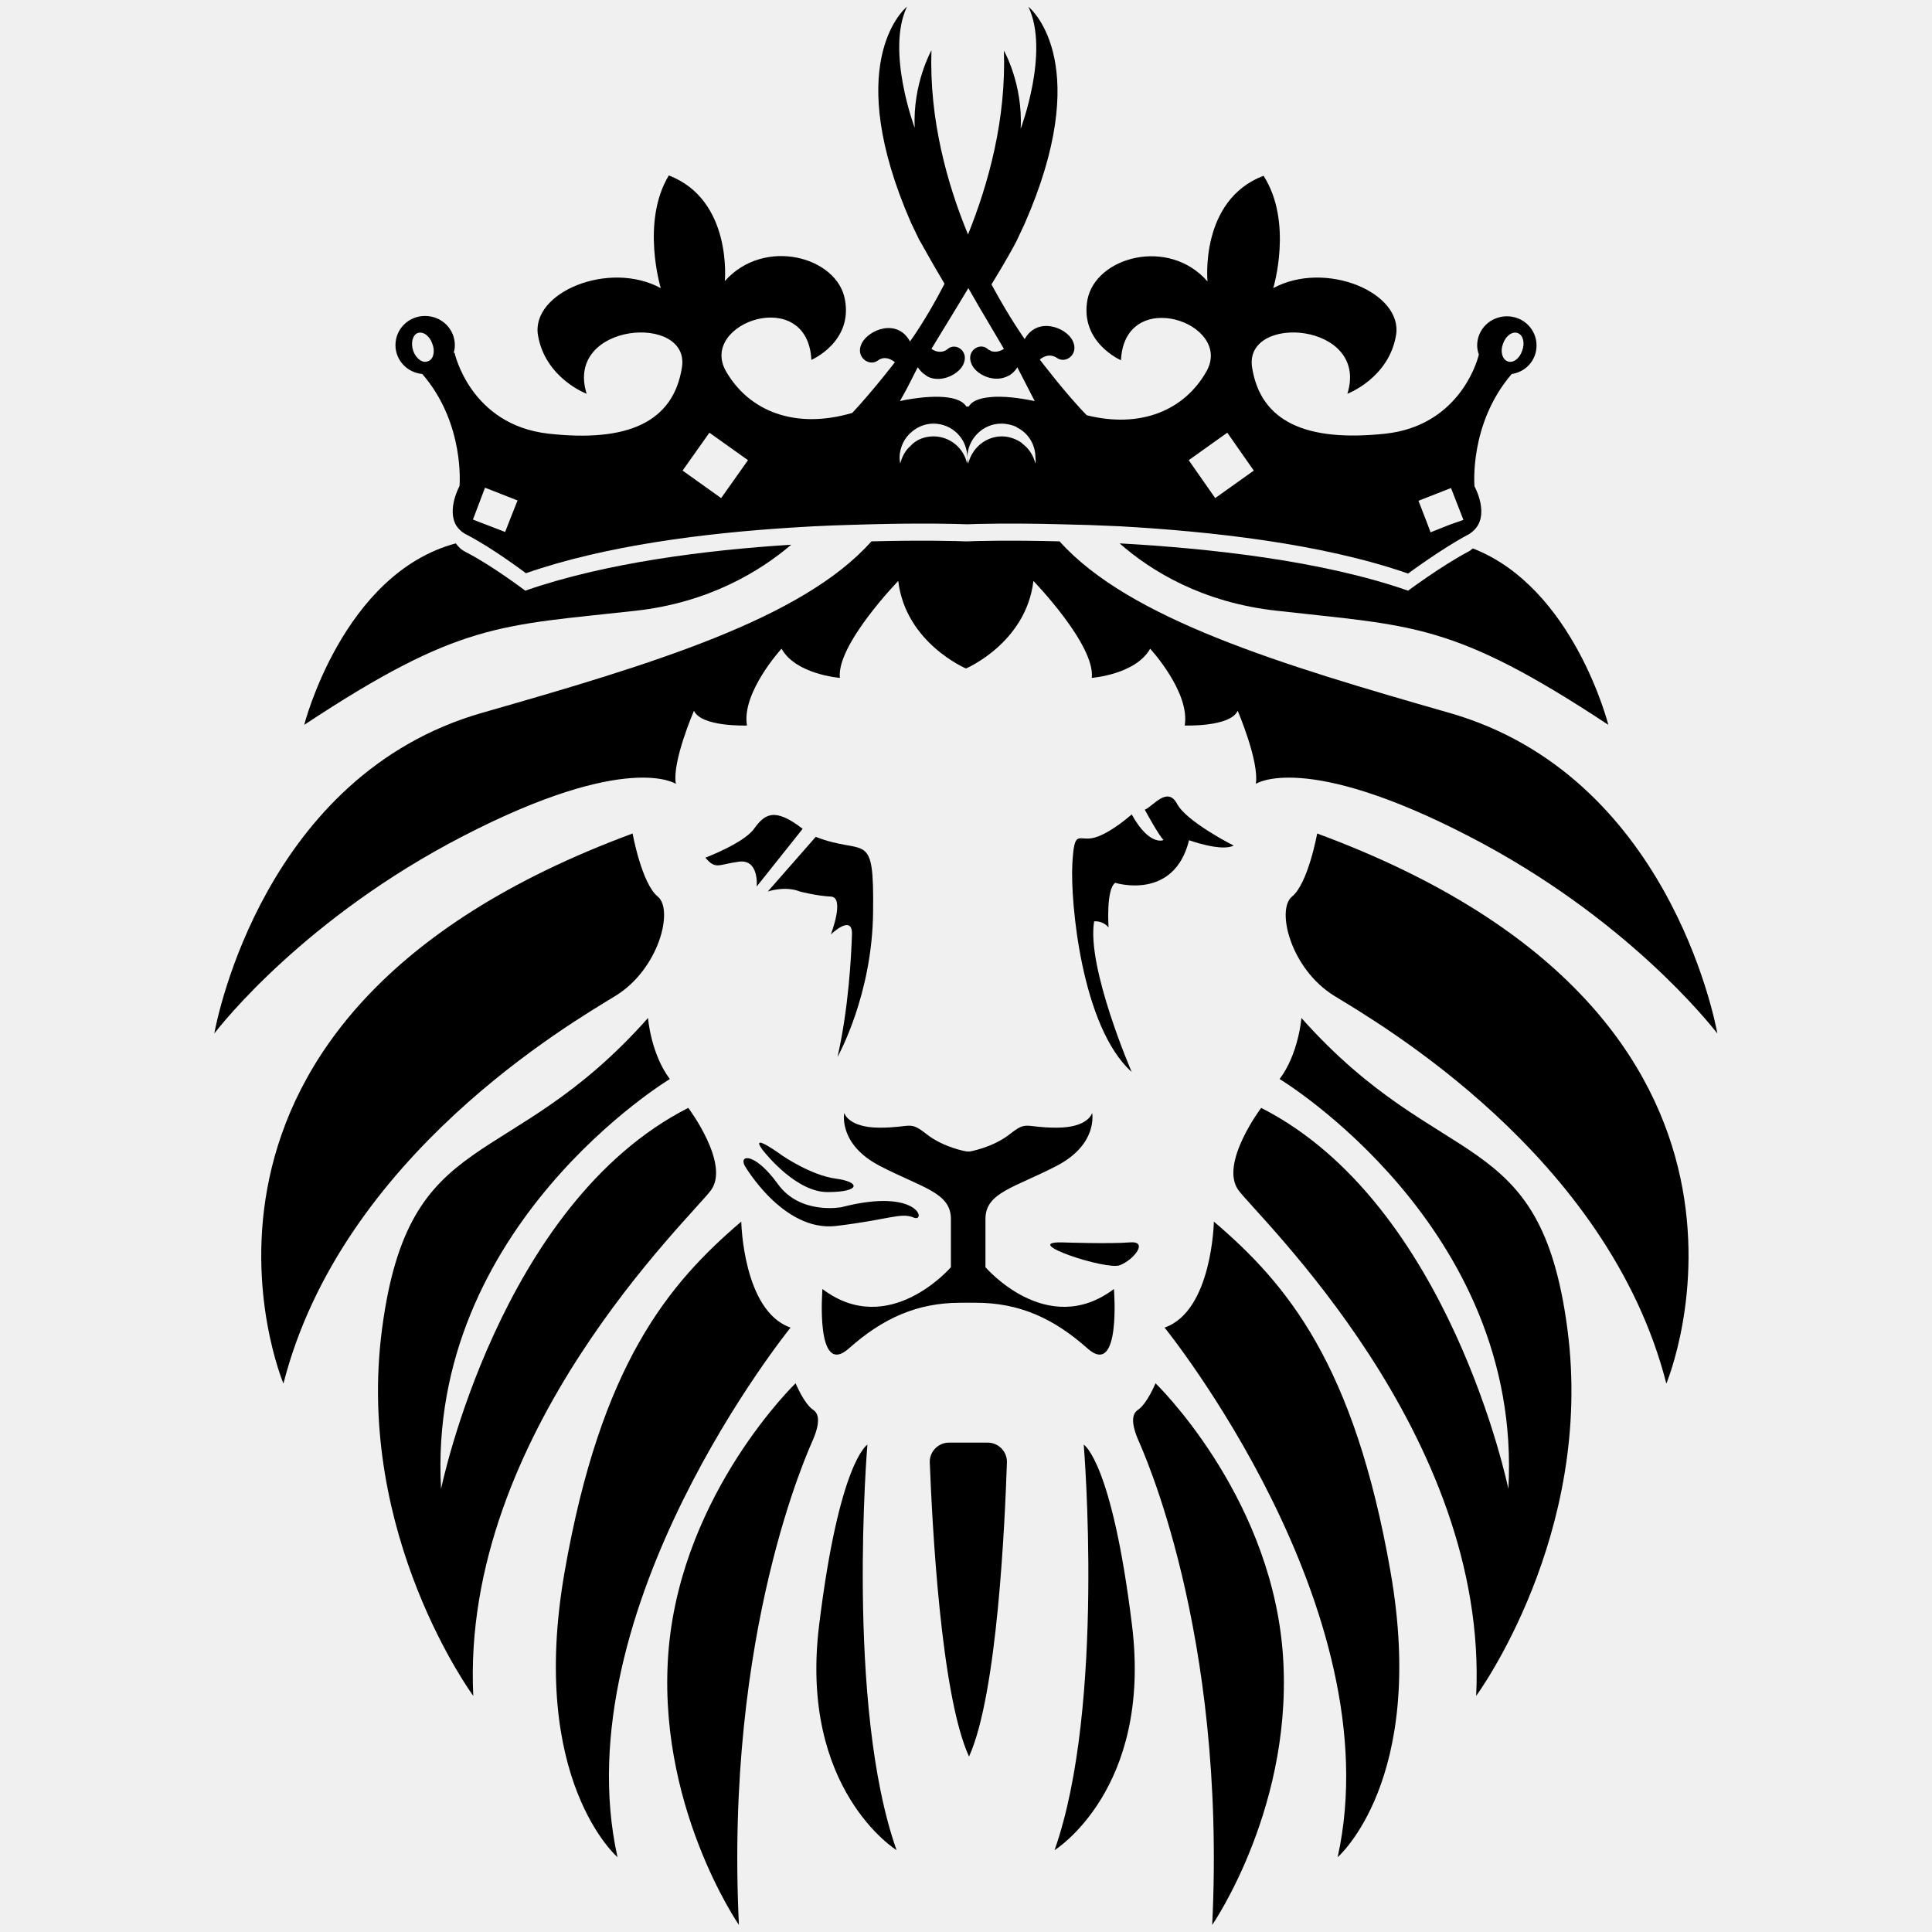
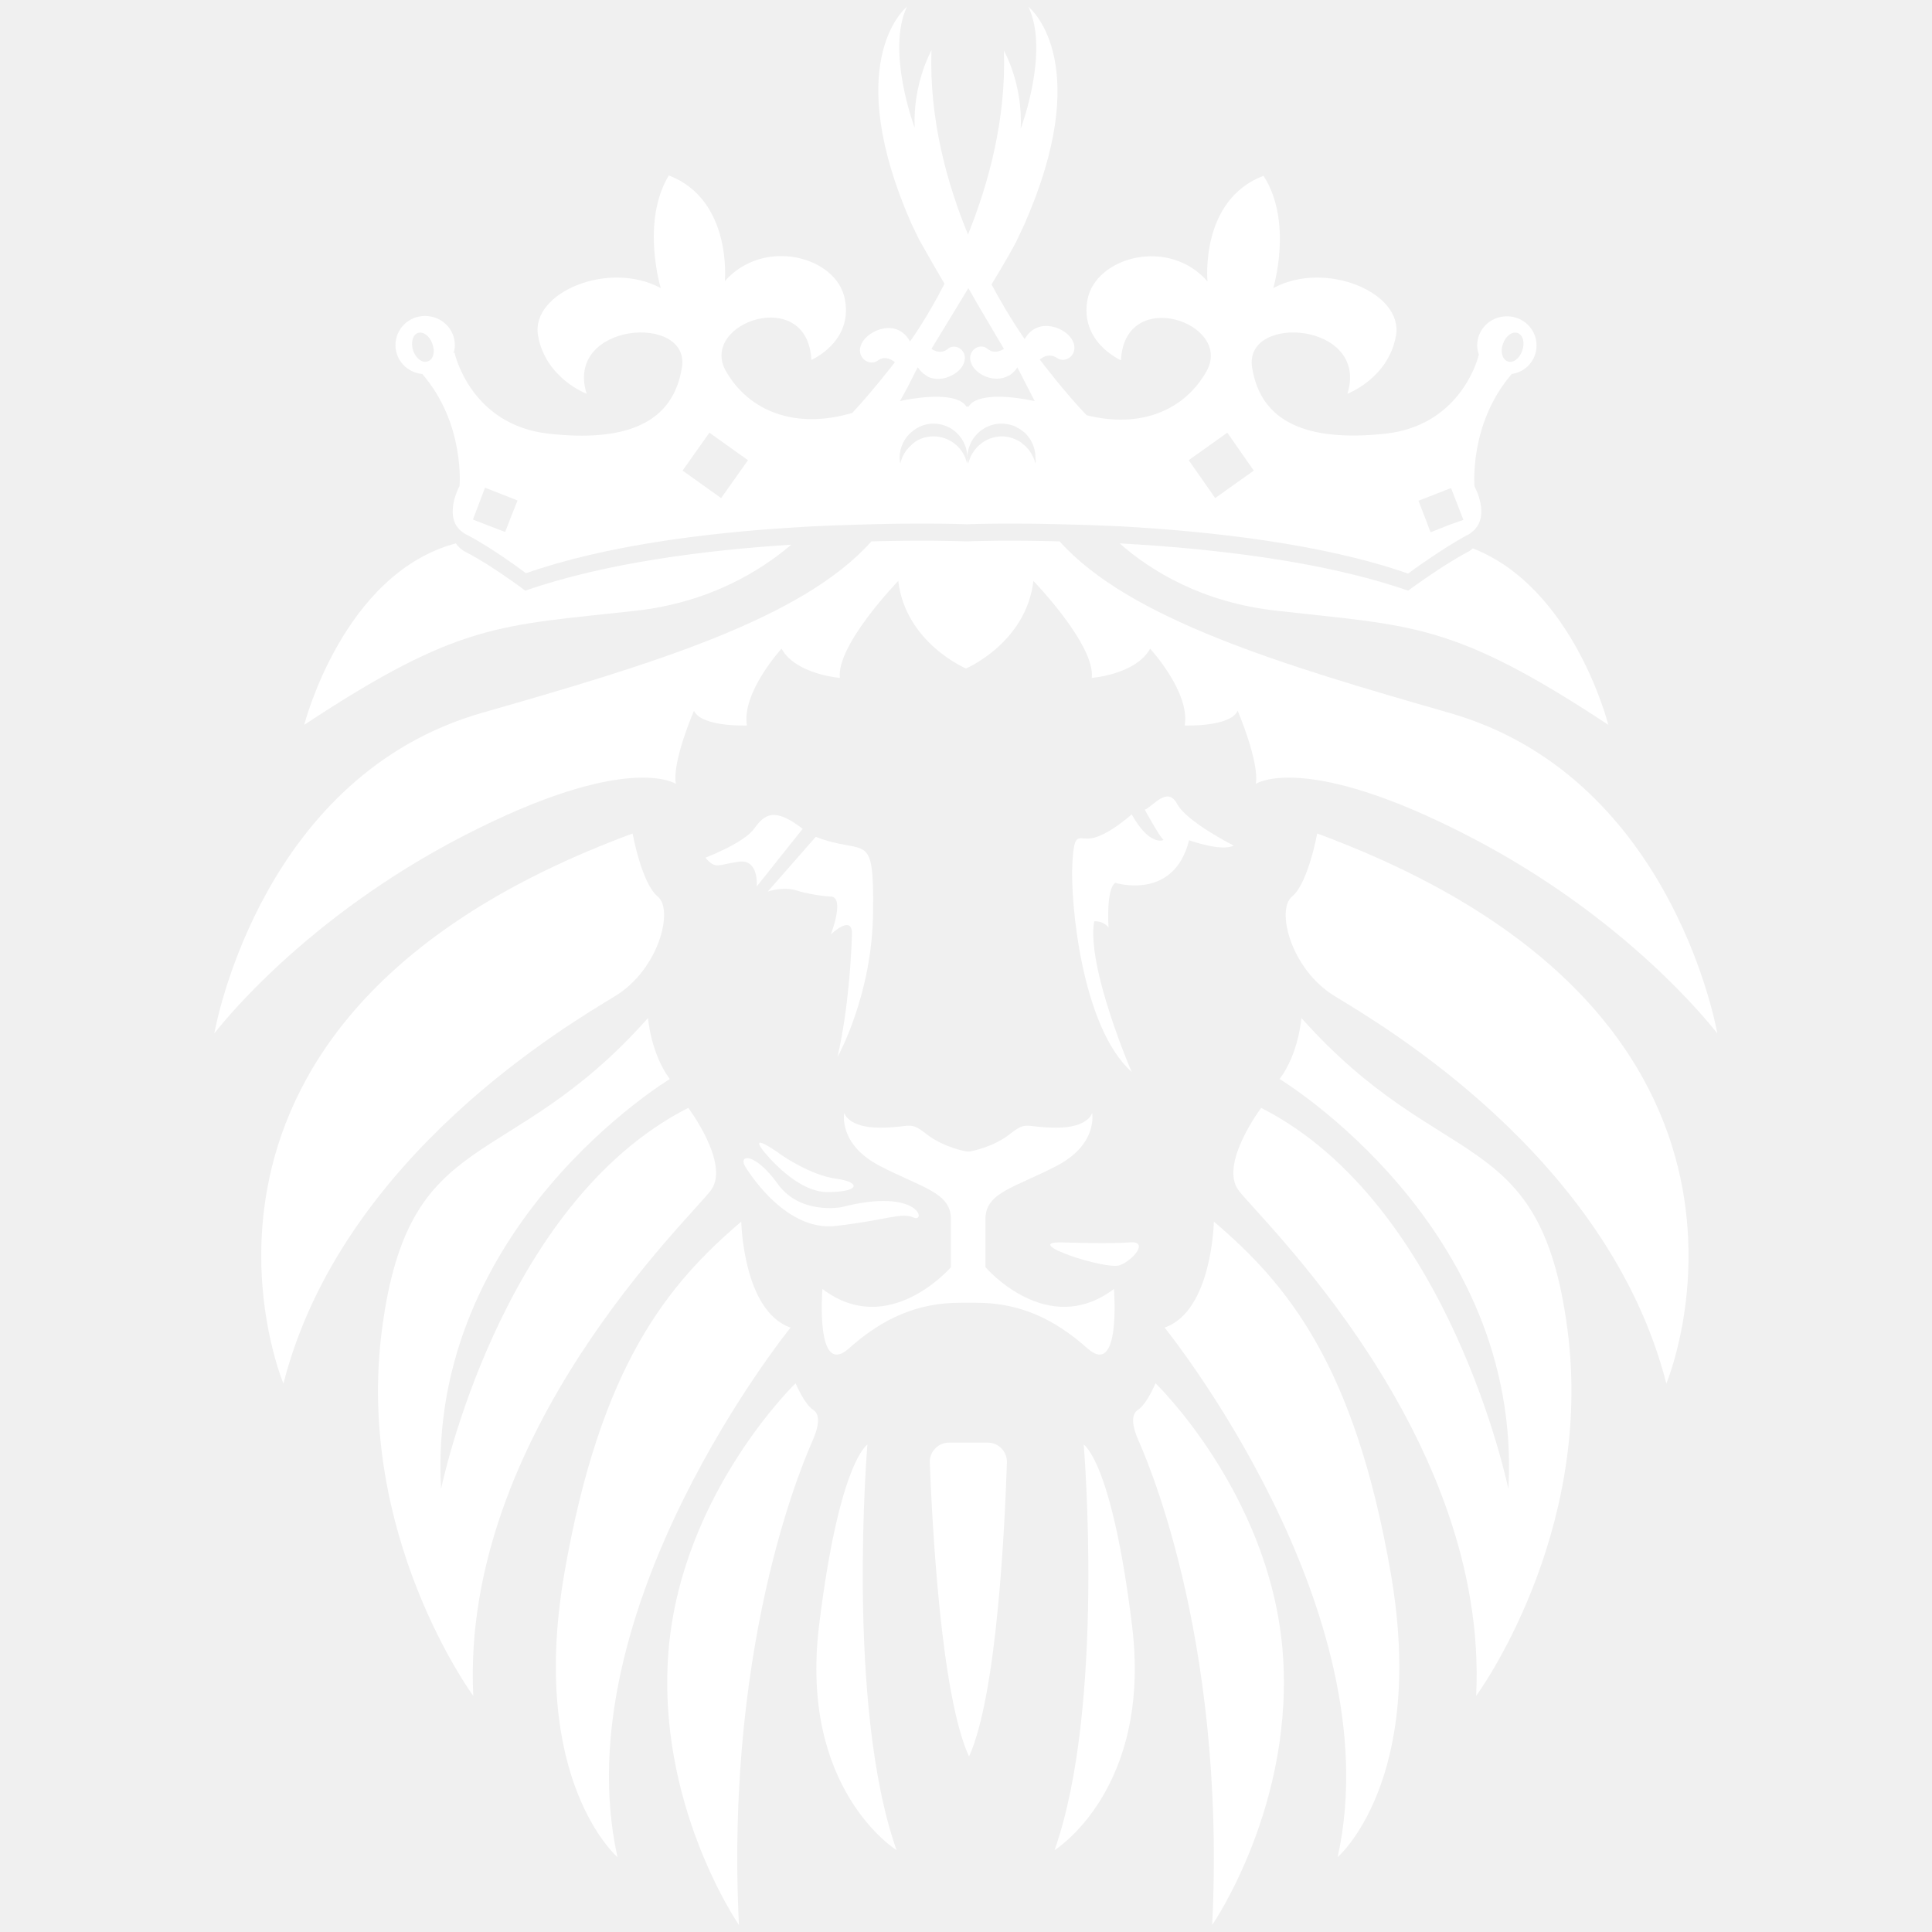
- <svg xmlns="http://www.w3.org/2000/svg" version="1.1" id="Layer_1" x="0px" y="0px" viewBox="0 0 576 576" style="enable-background:new 0 0 576 576;" xml:space="preserve">
+ <svg xmlns="http://www.w3.org/2000/svg" version="1.1" id="Layer_1" x="0px" y="0px" viewBox="-17 109 576 576" style="enable-background:new -17 109 576 576;" xml:space="preserve">
+   <style type="text/css">
+ 	.st0{fill:#FFFFFF;}
+ </style>
  <g>
    <g>
-       <path d="M512,308.1c-2.1-2.6-27-34.5-74.1-58.8c-49.1-25.4-63.5-15.6-63.5-15.6c1.1-6.6-5.4-21.8-5.4-21.8    c-2.2,4.9-15.8,4.4-15.8,4.4c1.7-9.9-10.3-22.9-10.3-22.9c-4.3,7.7-17.4,8.7-17.4,8.7c1.1-9.8-17.4-28.9-17.4-28.9    c-2.2,18.5-20.1,26.1-20.1,26.1s-18-7.6-20.2-26.1c0,0-18.5,19.1-17.4,28.9c0,0-13.1-1-17.4-8.7c0,0-12,13.1-10.3,22.9    c0,0-13.6,0.5-15.8-4.4c0,0-6.6,15.2-5.4,21.8c0,0-14.4-9.8-63.5,15.6c-47,24.3-72,56.1-74.1,58.8c0.8-4.5,15.1-77.1,79.9-95.6    c50-14.3,95.4-27.9,116-51.1c15.1-0.4,25.8-0.1,28.1,0h0.4c2.2-0.1,12.7-0.4,27.6,0c20.7,23.1,66.1,36.8,116.1,51.1    C496.9,231,511.2,303.6,512,308.1z" />
-       <path d="M392.7,248.5c0,0-2.7,14.9-7.5,18.8s-0.4,21.6,12.6,29.6c13,8,81.6,47.5,99,115.6C496.8,412.4,542.7,303.9,392.7,248.5z" />
-       <path d="M388,303.5c0,0-0.8,10.6-6.5,18.2c0,0,72.6,43.8,68.2,122.2c0,0-17.4-85-73.7-113.6c0,0-12.5,16.6-6.8,24.5    s74.7,72.7,70.9,150.8c0,0,35.3-47.9,27.2-109.4S429.9,350.6,388,303.5z" />
-       <path d="M361.9,364.2c0,0-0.5,26.7-14.7,31.6c0,0,68,83.9,51.6,157.9c0,0,26.6-22.9,15.8-84.9    C403.8,406.7,383.7,382.8,361.9,364.2z" />
-       <path d="M344.5,412.4c0,0-2.5,6.1-5.2,7.9c-2.7,1.7-1.1,6.3,0,8.9c1.1,2.6,26.4,57,22.1,144.7c0,0,25.1-36.3,20.9-82.8    C378,444.7,344.5,412.4,344.5,412.4z" />
-       <path d="M323.1,430.7c0,0,6.5,77.9-8.7,120.9c0,0,29.1-18,23.1-67S323.1,430.7,323.1,430.7z" />
-       <path d="M188.6,248.5c0,0,2.7,14.9,7.5,18.8s0.4,21.6-12.6,29.6c-13,8-81.6,47.5-99,115.6C84.5,412.4,38.6,303.9,188.6,248.5z" />
-       <path d="M193.2,303.5c0,0,0.8,10.6,6.5,18.2c0,0-72.6,43.8-68.2,122.2c0,0,17.4-85,73.7-113.6c0,0,12.5,16.6,6.8,24.5    c-5.7,7.9-74.7,72.7-70.9,150.8c0,0-35.3-47.9-27.2-109.4S151.4,350.6,193.2,303.5z" />
-       <path d="M221,364.2c0,0,0.5,26.7,14.7,31.6c0,0-68,83.9-51.6,157.9c0,0-26.6-22.9-15.8-84.9S199.2,382.8,221,364.2z" />
-       <path d="M237.2,412.4c0,0,2.5,6.1,5.2,7.9c2.7,1.7,1.1,6.3,0,8.9c-1.1,2.6-26.4,57-22.1,144.7c0,0-25.1-36.3-20.9-82.8    C203.7,444.7,237.2,412.4,237.2,412.4z" />
-       <path d="M258.6,430.7c0,0-6.5,77.9,8.7,120.9c0,0-29.1-18-23.1-67C250.2,435.6,258.6,430.7,258.6,430.7z" />
-       <path d="M288.9,523.7c-8.5-18.6-11-70.1-11.7-87.7c-0.1-3.2,2.5-5.9,5.7-5.9h6.1h-0.6h6.1c3.2,0,5.8,2.7,5.7,5.9    C299.6,453.5,297.4,505,288.9,523.7z" />
-       <path d="M337.4,242.8c0,0-6.1,5.5-11,6.9c-4.9,1.4-6.1-3.1-6.7,8s2.7,48.4,17.7,61.9c0,0-13.5-31.2-11.2-44.9c0,0,2.4-0.4,4.3,1.8    c0,0-0.8-11.4,2-13.3c0,0,17.5,5.5,22-12.7c0,0,9.6,3.5,13.3,1.6c0,0-14.1-7.1-16.9-12.5c-2.9-5.3-7.1,0.8-9.6,1.8    c0,0,4.4,8.1,5.6,9C346.8,250.6,342.6,252.2,337.4,242.8z" />
-       <path d="M239.3,247.1l-13.7,17.2c0,0,0.8-8.2-5.3-7.4c-6.1,0.8-6.9,2.5-10-1.2c0,0,11.4-4.3,14.5-8.6S230.8,240.5,239.3,247.1z" />
-       <path d="M243.2,249.5l-14.3,16.3c0,0,5.1-1.8,9.6,0c0,0,4.9,1.3,9.2,1.5c4.3,0.2,0,11.3,0,11.3s6.5-6.3,6.3,0    c-0.2,6.3-1,22-4.3,36.5c0,0,10.4-18.4,10.6-43.3C260.6,246.9,258.1,255.3,243.2,249.5z" />
-       <path d="M286.3,388.4c-12.8,0-23.1,4.6-33.2,13.6c-10.1,9-7.9-17.7-7.9-17.7c19.8,15,38.3-6.5,38.3-6.5s0-6.5,0-14.4    s-8.7-9.3-21.2-15.8c-12.5-6.5-10.6-15.8-10.6-15.8s1.1,4.4,10.6,4.4c9.5,0,8.7-2.2,13.9,1.9c5.2,4.1,12,5.2,12,5.2h0.9    c0,0,6.8-1.1,12-5.2c5.2-4.1,4.3-1.9,13.9-1.9s10.6-4.4,10.6-4.4s1.9,9.3-10.6,15.8c-12.5,6.5-21.2,7.9-21.2,15.8s0,14.4,0,14.4    s18.4,21.5,38.3,6.5c0,0,2.2,26.7-7.9,17.7c-10.1-9-20.4-13.6-33.2-13.6H286.3z" />
-       <path d="M316.5,370.4c0,0,14.5,0.5,20.3,0s1.2,5.2-2.9,6.8C329.9,378.8,304,370.2,316.5,370.4z" />
-       <path d="M222,347.5c0,0,11.5,19.9,27.3,18s19.3-4.1,23.1-2.5c3.8,1.6,1.7-9.1-21.5-3.1c0,0-12.3,2.4-19-6.9    C225.2,343.7,220.3,344.1,222,347.5z" />
-       <path d="M227.4,342.9c0,0,0,0,0.1,0.1c1,1.3,10.1,12.5,19.3,12.4c9.7,0,9.9-3,2.4-4c-7.5-1-16-6.9-16-6.9S223.1,337.1,227.4,342.9    z" />
-       <path d="M479.5,216.1c-46.5-30.7-58.3-29.4-98.7-34c-22.3-2.4-37.7-11.9-47-20.1c26.8,1.5,60.2,5.1,86,14.1c0,0,10-7.4,17.7-11.5    c0.7-0.3,1.1-0.7,1.6-1.1C469.2,175.2,479.5,216.1,479.5,216.1z" />
-       <path d="M235.9,162.4c-9.4,8-24.7,17.3-46.5,19.7c-40.4,4.5-52.2,3.3-98.7,34c0,0,11.5-45.1,45.2-54.1c0.7,1,1.6,1.9,3,2.6    c7.8,4,17.7,11.5,17.7,11.5C180.4,167.8,210.4,164,235.9,162.4z" />
+       <path class="st0" d="M495,417.1c-2.1-2.6-27-34.5-74.1-58.8c-49.1-25.4-63.5-15.6-63.5-15.6c1.1-6.6-5.4-21.8-5.4-21.8    c-2.2,4.9-15.8,4.4-15.8,4.4c1.7-9.9-10.3-22.9-10.3-22.9c-4.3,7.7-17.4,8.7-17.4,8.7c1.1-9.8-17.4-28.9-17.4-28.9    c-2.2,18.5-20.1,26.1-20.1,26.1s-18-7.6-20.2-26.1c0,0-18.5,19.1-17.4,28.9c0,0-13.1-1-17.4-8.7c0,0-12,13.1-10.3,22.9    c0,0-13.6,0.5-15.8-4.4c0,0-6.6,15.2-5.4,21.8c0,0-14.4-9.8-63.5,15.6c-47,24.3-72,56.1-74.1,58.8c0.8-4.5,15.1-77.1,79.9-95.6    c50-14.3,95.4-27.9,116-51.1c15.1-0.4,25.8-0.1,28.1,0h0.4c2.2-0.1,12.7-0.4,27.6,0c20.7,23.1,66.1,36.8,116.1,51.1    C479.9,340,494.2,412.6,495,417.1z" />
+       <path class="st0" d="M375.7,357.5c0,0-2.7,14.9-7.5,18.8s-0.4,21.6,12.6,29.6s81.6,47.5,99,115.6    C479.8,521.4,525.7,412.9,375.7,357.5z" />
+       <path class="st0" d="M371,412.5c0,0-0.8,10.6-6.5,18.2c0,0,72.6,43.8,68.2,122.2c0,0-17.4-85-73.7-113.6c0,0-12.5,16.6-6.8,24.5    s74.7,72.7,70.9,150.8c0,0,35.3-47.9,27.2-109.4S412.9,459.6,371,412.5z" />
+       <path class="st0" d="M344.9,473.2c0,0-0.5,26.7-14.7,31.6c0,0,68,83.9,51.6,157.9c0,0,26.6-22.9,15.8-84.9    C386.8,515.7,366.7,491.8,344.9,473.2z" />
+       <path class="st0" d="M327.5,521.4c0,0-2.5,6.1-5.2,7.9c-2.7,1.7-1.1,6.3,0,8.9c1.1,2.6,26.4,57,22.1,144.7    c0,0,25.1-36.3,20.9-82.8C361,553.7,327.5,521.4,327.5,521.4z" />
+       <path class="st0" d="M306.1,539.7c0,0,6.5,77.9-8.7,120.9c0,0,29.1-18,23.1-67S306.1,539.7,306.1,539.7z" />
+       <path class="st0" d="M171.6,357.5c0,0,2.7,14.9,7.5,18.8s0.4,21.6-12.6,29.6s-81.6,47.5-99,115.6    C67.5,521.4,21.6,412.9,171.6,357.5z" />
+       <path class="st0" d="M176.2,412.5c0,0,0.8,10.6,6.5,18.2c0,0-72.6,43.8-68.2,122.2c0,0,17.4-85,73.7-113.6c0,0,12.5,16.6,6.8,24.5    s-74.7,72.7-70.9,150.8c0,0-35.3-47.9-27.2-109.4S134.4,459.6,176.2,412.5z" />
+       <path class="st0" d="M204,473.2c0,0,0.5,26.7,14.7,31.6c0,0-68,83.9-51.6,157.9c0,0-26.6-22.9-15.8-84.9S182.2,491.8,204,473.2z" />
+       <path class="st0" d="M220.2,521.4c0,0,2.5,6.1,5.2,7.9c2.7,1.7,1.1,6.3,0,8.9c-1.1,2.6-26.4,57-22.1,144.7    c0,0-25.1-36.3-20.9-82.8C186.7,553.7,220.2,521.4,220.2,521.4z" />
+       <path class="st0" d="M241.6,539.7c0,0-6.5,77.9,8.7,120.9c0,0-29.1-18-23.1-67C233.2,544.6,241.6,539.7,241.6,539.7z" />
+       <path class="st0" d="M271.9,632.7c-8.5-18.6-11-70.1-11.7-87.7c-0.1-3.2,2.5-5.9,5.7-5.9h6.1h-0.6h6.1c3.2,0,5.8,2.7,5.7,5.9    C282.6,562.5,280.4,614,271.9,632.7z" />
+       <path class="st0" d="M320.4,351.8c0,0-6.1,5.5-11,6.9c-4.9,1.4-6.1-3.1-6.7,8s2.7,48.4,17.7,61.9c0,0-13.5-31.2-11.2-44.9    c0,0,2.4-0.4,4.3,1.8c0,0-0.8-11.4,2-13.3c0,0,17.5,5.5,22-12.7c0,0,9.6,3.5,13.3,1.6c0,0-14.1-7.1-16.9-12.5    c-2.9-5.3-7.1,0.8-9.6,1.8c0,0,4.4,8.1,5.6,9C329.8,359.6,325.6,361.2,320.4,351.8z" />
+       <path class="st0" d="M222.3,356.1l-13.7,17.2c0,0,0.8-8.2-5.3-7.4c-6.1,0.8-6.9,2.5-10-1.2c0,0,11.4-4.3,14.5-8.6    C210.9,351.8,213.8,349.5,222.3,356.1z" />
+       <path class="st0" d="M226.2,358.5l-14.3,16.3c0,0,5.1-1.8,9.6,0c0,0,4.9,1.3,9.2,1.5s0,11.3,0,11.3s6.5-6.3,6.3,0s-1,22-4.3,36.5    c0,0,10.4-18.4,10.6-43.3C243.6,355.9,241.1,364.3,226.2,358.5z" />
+       <path class="st0" d="M269.3,497.4c-12.8,0-23.1,4.6-33.2,13.6c-10.1,9-7.9-17.7-7.9-17.7c19.8,15,38.3-6.5,38.3-6.5s0-6.5,0-14.4    s-8.7-9.3-21.2-15.8s-10.6-15.8-10.6-15.8s1.1,4.4,10.6,4.4s8.7-2.2,13.9,1.9c5.2,4.1,12,5.2,12,5.2h0.9c0,0,6.8-1.1,12-5.2    s4.3-1.9,13.9-1.9s10.6-4.4,10.6-4.4s1.9,9.3-10.6,15.8s-21.2,7.9-21.2,15.8s0,14.4,0,14.4s18.4,21.5,38.3,6.5    c0,0,2.2,26.7-7.9,17.7s-20.4-13.6-33.2-13.6H269.3z" />
+       <path class="st0" d="M299.5,479.4c0,0,14.5,0.5,20.3,0s1.2,5.2-2.9,6.8C312.9,487.8,287,479.2,299.5,479.4z" />
+       <path class="st0" d="M205,456.5c0,0,11.5,19.9,27.3,18s19.3-4.1,23.1-2.5s1.7-9.1-21.5-3.1c0,0-12.3,2.4-19-6.9    S203.3,453.1,205,456.5z" />
+       <path class="st0" d="M210.4,451.9c0,0,0,0,0.1,0.1c1,1.3,10.1,12.5,19.3,12.4c9.7,0,9.9-3,2.4-4c-7.5-1-16-6.9-16-6.9    S206.1,446.1,210.4,451.9z" />
+       <path class="st0" d="M462.5,325.1c-46.5-30.7-58.3-29.4-98.7-34c-22.3-2.4-37.7-11.9-47-20.1c26.8,1.5,60.2,5.1,86,14.1    c0,0,10-7.4,17.7-11.5c0.7-0.3,1.1-0.7,1.6-1.1C452.2,284.2,462.5,325.1,462.5,325.1z" />
+       <path class="st0" d="M218.9,271.4c-9.4,8-24.7,17.3-46.5,19.7c-40.4,4.5-52.2,3.3-98.7,34c0,0,11.5-45.1,45.2-54.1    c0.7,1,1.6,1.9,3,2.6c7.8,4,17.7,11.5,17.7,11.5C163.4,276.8,193.4,273,218.9,271.4z" />
    </g>
    <g>
-       <path d="M449.3,94.3c-5,0-8.9,3.9-8.9,8.7c0,0.9,0.2,1.9,0.5,2.7c-0.8,3.4-6.7,21.3-27.9,23.6c-23.5,2.5-37.1-3.5-39.7-19.7    c-2.6-16.3,35.1-13.5,28.4,7.8c0,0,12.3-4.6,14.5-17.4c2.2-12.8-21.1-22.5-36.6-14.1c0,0,6-19.7-2.9-33.5    c-19.1,7.3-16.7,31.5-16.7,31.5c-11.6-13.3-33.4-7.3-35.8,5.5c-2.3,12.7,10,18,10,18c1.1-22.3,33.6-11.1,25.5,3.3    c-6.6,11.7-19.7,17.1-35.7,13.1c-6.2-6.3-14-16.6-14-16.6s2.4-2.3,5.1-0.5c2.6,1.9,6.7-1.1,4.7-5.1c-1.9-4-10.5-7.3-14.3-0.5    c0,0-4.4-6.1-9.9-16.3c4-6.5,6.8-11.6,7.4-12.8c0.1-0.2,2.3-4.9,2.4-5.1c20.7-47,2.7-63.7,1.2-64.9c6.4,13.4-2.3,36.4-2.3,36.4    c0.7-13.4-5-23.3-5-23.3c0.7,20.5-4.6,39.7-10.7,54.8c-6.2-15-11.6-34.3-10.9-54.9c0,0-5.6,9.9-5,23.1c0,0-8.6-22.9-2.3-36.1    c-1.5,1.2-19.2,17.7,1.2,64.4c0.1,0.2,2.3,4.8,2.4,5c0.8,1.3,3.6,6.5,7.6,13.2c-5.5,10.7-10.3,17.2-10.3,17.2    c-3.8-7-12.4-3.5-14.4,0.6c-2,4,2.2,7,4.8,5.1c2.5-1.9,5.1,0.5,5.1,0.5s-6.7,8.7-12.7,15.1c-16.9,5-30.8-0.4-37.7-12.5    c-8.1-14.4,24.4-25.6,25.5-3.3c0,0,12.4-5.3,10-18c-2.3-12.8-24.1-18.7-35.8-5.5c0,0,2.3-24.2-16.7-31.5    C191,66.2,197,85.9,197,85.9c-15.5-8.4-38.8,1.3-36.6,14.1c2.2,12.8,14.5,17.4,14.5,17.4c-6.7-21.3,31.1-24.1,28.4-7.8    c-2.6,16.3-16.2,22.3-39.7,19.7c-23.5-2.6-28.1-24.2-28.1-24.2l-0.3,0.2c0.3-0.8,0.4-1.5,0.4-2.4c0-4.8-3.9-8.7-8.9-8.7    c-4.9,0-8.8,3.9-8.8,8.7c0,4.5,3.5,8.2,8,8.6c12.8,14.8,11.1,33.4,11.1,33.4s-3.9,7.1-0.9,11.9c0.7,1,1.6,1.9,3,2.6    c7.8,4,17.7,11.5,17.7,11.5c23.7-8.3,53.7-12,79.2-13.6c8.6-0.6,16.8-0.8,24-1c15.1-0.4,25.8-0.1,28.1,0h0.4    c2.2-0.1,12.7-0.4,27.6,0c5.4,0.1,11.4,0.3,17.7,0.6c26.8,1.5,60.2,5.1,86,14.1c0,0,10-7.4,17.7-11.5c0.7-0.3,1.1-0.7,1.6-1.1    c5.4-4.6,0.5-13.4,0.5-13.4s-1.7-18.6,11.1-33.5c4.2-0.6,7.4-4.1,7.4-8.5C458.1,98.2,454.2,94.3,449.3,94.3z M127.6,107.7    c-1.6,0.7-3.6-0.8-4.4-3.1s-0.2-4.7,1.3-5.3c1.6-0.6,3.6,0.8,4.4,3.2C129.8,104.8,129.2,107.2,127.6,107.7z M152,155l-1.4,3.6    l-7.8-3l-1.8-0.7l3.6-9.5l9.7,3.8L152,155z M215,148.5l-11.5-8.2l8-11.3l11.5,8.2L215,148.5z M270.4,115.8l3.2-6.3    c0.7,0.9,1.3,1.7,2.2,2.2c0.3,0.3,0.6,0.4,0.8,0.6c4.1,2,9.5-0.8,10.7-3.9c1.4-3.4-1.6-5.7-3.8-4.9c-0.4,0.1-0.7,0.3-0.9,0.5    c-0.6,0.5-1.1,0.7-1.6,0.8c-1.8,0.4-3.3-0.8-3.3-0.8l8.1-13.3l2.9-4.8l3.1,5.4l7.5,12.7c0,0-1.7,1.3-3.7,0.7    c-0.1,0-0.3-0.1-0.5-0.3c-0.2,0-0.5-0.2-0.7-0.4c-2.3-2-6.4,0.6-4.8,4.4c1.2,3.2,6.9,6.1,11.3,3.5c0.1,0,0.1,0,0.1,0    c0.8-0.6,1.7-1.3,2.3-2.4l3.5,6.8l1.7,3.3c0,0-0.1,0-0.3-0.1h-0.1c-1.5-0.3-6.9-1.4-11.6-1.2c-3.4,0.2-6.4,0.8-7.7,2.9h-0.7    c-1.3-2.1-4.6-2.8-8.1-2.9c-3.7-0.1-7.7,0.5-9.9,0.9c-1.1,0.2-1.8,0.4-1.8,0.4L270.4,115.8z M308.7,138.2c-0.6-2.4-2-4.6-4-6v-0.1    c-1.7-1.2-3.8-2-6-2c-4.9,0-9,3.6-10,8.1c-0.1-0.6-0.2-1.1-0.2-1.7c0,0.6-0.1,1.1-0.2,1.7c-0.9-4.5-5-8.1-10-8.1    c-2.7,0-5.2,1-6.9,2.9c-1.5,1.3-2.5,3.2-3,5.2c-0.1-0.6-0.2-1.1-0.2-1.7c0-3.2,1.5-6.1,3.8-7.9c1.7-1.4,3.9-2.3,6.3-2.3    c5.6,0,10.1,4.5,10.1,10.2c0-5.6,4.6-10.2,10.1-10.2c1.7,0,3.3,0.4,4.6,1v0.1c3.4,1.6,5.6,5.1,5.6,9    C308.8,137.1,308.8,137.6,308.7,138.2z M362.3,148.5l-7.9-11.3l11.5-8.2l7.9,11.3L362.3,148.5z M432.3,156.4l-5.8,2.3l-1.2-3.2    l-2.4-6.2l9.7-3.8l3.7,9.5L432.3,156.4z M453.8,104.6c-0.8,2.4-2.8,3.8-4.4,3.1c-1.5-0.6-2.2-2.9-1.3-5.2c0.8-2.4,2.8-3.8,4.4-3.2    C454.1,99.9,454.7,102.3,453.8,104.6z" />
+       <path class="st0" d="M432.3,203.3c-5,0-8.9,3.9-8.9,8.7c0,0.9,0.2,1.9,0.5,2.7c-0.8,3.4-6.7,21.3-27.9,23.6    c-23.5,2.5-37.1-3.5-39.7-19.7c-2.6-16.3,35.1-13.5,28.4,7.8c0,0,12.3-4.6,14.5-17.4c2.2-12.8-21.1-22.5-36.6-14.1    c0,0,6-19.7-2.9-33.5c-19.1,7.3-16.7,31.5-16.7,31.5c-11.6-13.3-33.4-7.3-35.8,5.5c-2.3,12.7,10,18,10,18    c1.1-22.3,33.6-11.1,25.5,3.3c-6.6,11.7-19.7,17.1-35.7,13.1c-6.2-6.3-14-16.6-14-16.6s2.4-2.3,5.1-0.5c2.6,1.9,6.7-1.1,4.7-5.1    c-1.9-4-10.5-7.3-14.3-0.5c0,0-4.4-6.1-9.9-16.3c4-6.5,6.8-11.6,7.4-12.8c0.1-0.2,2.3-4.9,2.4-5.1c20.7-47,2.7-63.7,1.2-64.9    c6.4,13.4-2.3,36.4-2.3,36.4c0.7-13.4-5-23.3-5-23.3c0.7,20.5-4.6,39.7-10.7,54.8c-6.2-15-11.6-34.3-10.9-54.9c0,0-5.6,9.9-5,23.1    c0,0-8.6-22.9-2.3-36.1c-1.5,1.2-19.2,17.7,1.2,64.4c0.1,0.2,2.3,4.8,2.4,5c0.8,1.3,3.6,6.5,7.6,13.2    c-5.5,10.7-10.3,17.2-10.3,17.2c-3.8-7-12.4-3.5-14.4,0.6c-2,4,2.2,7,4.8,5.1c2.5-1.9,5.1,0.5,5.1,0.5s-6.7,8.7-12.7,15.1    c-16.9,5-30.8-0.4-37.7-12.5c-8.1-14.4,24.4-25.6,25.5-3.3c0,0,12.4-5.3,10-18c-2.3-12.8-24.1-18.7-35.8-5.5    c0,0,2.3-24.2-16.7-31.5c-8.4,13.9-2.4,33.6-2.4,33.6c-15.5-8.4-38.8,1.3-36.6,14.1c2.2,12.8,14.5,17.4,14.5,17.4    c-6.7-21.3,31.1-24.1,28.4-7.8c-2.6,16.3-16.2,22.3-39.7,19.7s-28.1-24.2-28.1-24.2l-0.3,0.2c0.3-0.8,0.4-1.5,0.4-2.4    c0-4.8-3.9-8.7-8.9-8.7c-4.9,0-8.8,3.9-8.8,8.7c0,4.5,3.5,8.2,8,8.6c12.8,14.8,11.1,33.4,11.1,33.4s-3.9,7.1-0.9,11.9    c0.7,1,1.6,1.9,3,2.6c7.8,4,17.7,11.5,17.7,11.5c23.7-8.3,53.7-12,79.2-13.6c8.6-0.6,16.8-0.8,24-1c15.1-0.4,25.8-0.1,28.1,0h0.4    c2.2-0.1,12.7-0.4,27.6,0c5.4,0.1,11.4,0.3,17.7,0.6c26.8,1.5,60.2,5.1,86,14.1c0,0,10-7.4,17.7-11.5c0.7-0.3,1.1-0.7,1.6-1.1    c5.4-4.6,0.5-13.4,0.5-13.4s-1.7-18.6,11.1-33.5c4.2-0.6,7.4-4.1,7.4-8.5C441.1,207.2,437.2,203.3,432.3,203.3z M110.6,216.7    c-1.6,0.7-3.6-0.8-4.4-3.1c-0.8-2.3-0.2-4.7,1.3-5.3c1.6-0.6,3.6,0.8,4.4,3.2C112.8,213.8,112.2,216.2,110.6,216.7z M135,264    l-1.4,3.6l-7.8-3l-1.8-0.7l3.6-9.5l9.7,3.8L135,264z M198,257.5l-11.5-8.2l8-11.3l11.5,8.2L198,257.5z M253.4,224.8l3.2-6.3    c0.7,0.9,1.3,1.7,2.2,2.2c0.3,0.3,0.6,0.4,0.8,0.6c4.1,2,9.5-0.8,10.7-3.9c1.4-3.4-1.6-5.7-3.8-4.9c-0.4,0.1-0.7,0.3-0.9,0.5    c-0.6,0.5-1.1,0.7-1.6,0.8c-1.8,0.4-3.3-0.8-3.3-0.8l8.1-13.3l2.9-4.8l3.1,5.4l7.5,12.7c0,0-1.7,1.3-3.7,0.7    c-0.1,0-0.3-0.1-0.5-0.3c-0.2,0-0.5-0.2-0.7-0.4c-2.3-2-6.4,0.6-4.8,4.4c1.2,3.2,6.9,6.1,11.3,3.5c0.1,0,0.1,0,0.1,0    c0.8-0.6,1.7-1.3,2.3-2.4l3.5,6.8l1.7,3.3c0,0-0.1,0-0.3-0.1h-0.1c-1.5-0.3-6.9-1.4-11.6-1.2c-3.4,0.2-6.4,0.8-7.7,2.9h-0.7    c-1.3-2.1-4.6-2.8-8.1-2.9c-3.7-0.1-7.7,0.5-9.9,0.9c-1.1,0.2-1.8,0.4-1.8,0.4L253.4,224.8z M291.7,247.2c-0.6-2.4-2-4.6-4-6v-0.1    c-1.7-1.2-3.8-2-6-2c-4.9,0-9,3.6-10,8.1c-0.1-0.6-0.2-1.1-0.2-1.7c0,0.6-0.1,1.1-0.2,1.7c-0.9-4.5-5-8.1-10-8.1    c-2.7,0-5.2,1-6.9,2.9c-1.5,1.3-2.5,3.2-3,5.2c-0.1-0.6-0.2-1.1-0.2-1.7c0-3.2,1.5-6.1,3.8-7.9c1.7-1.4,3.9-2.3,6.3-2.3    c5.6,0,10.1,4.5,10.1,10.2c0-5.6,4.6-10.2,10.1-10.2c1.7,0,3.3,0.4,4.6,1v0.1c3.4,1.6,5.6,5.1,5.6,9    C291.8,246.1,291.8,246.6,291.7,247.2z M345.3,257.5l-7.9-11.3l11.5-8.2l7.9,11.3L345.3,257.5z M415.3,265.4l-5.8,2.3l-1.2-3.2    l-2.4-6.2l9.7-3.8l3.7,9.5L415.3,265.4z M436.8,213.6c-0.8,2.4-2.8,3.8-4.4,3.1c-1.5-0.6-2.2-2.9-1.3-5.2c0.8-2.4,2.8-3.8,4.4-3.2    C437.1,208.9,437.7,211.3,436.8,213.6z" />
    </g>
  </g>
</svg>
